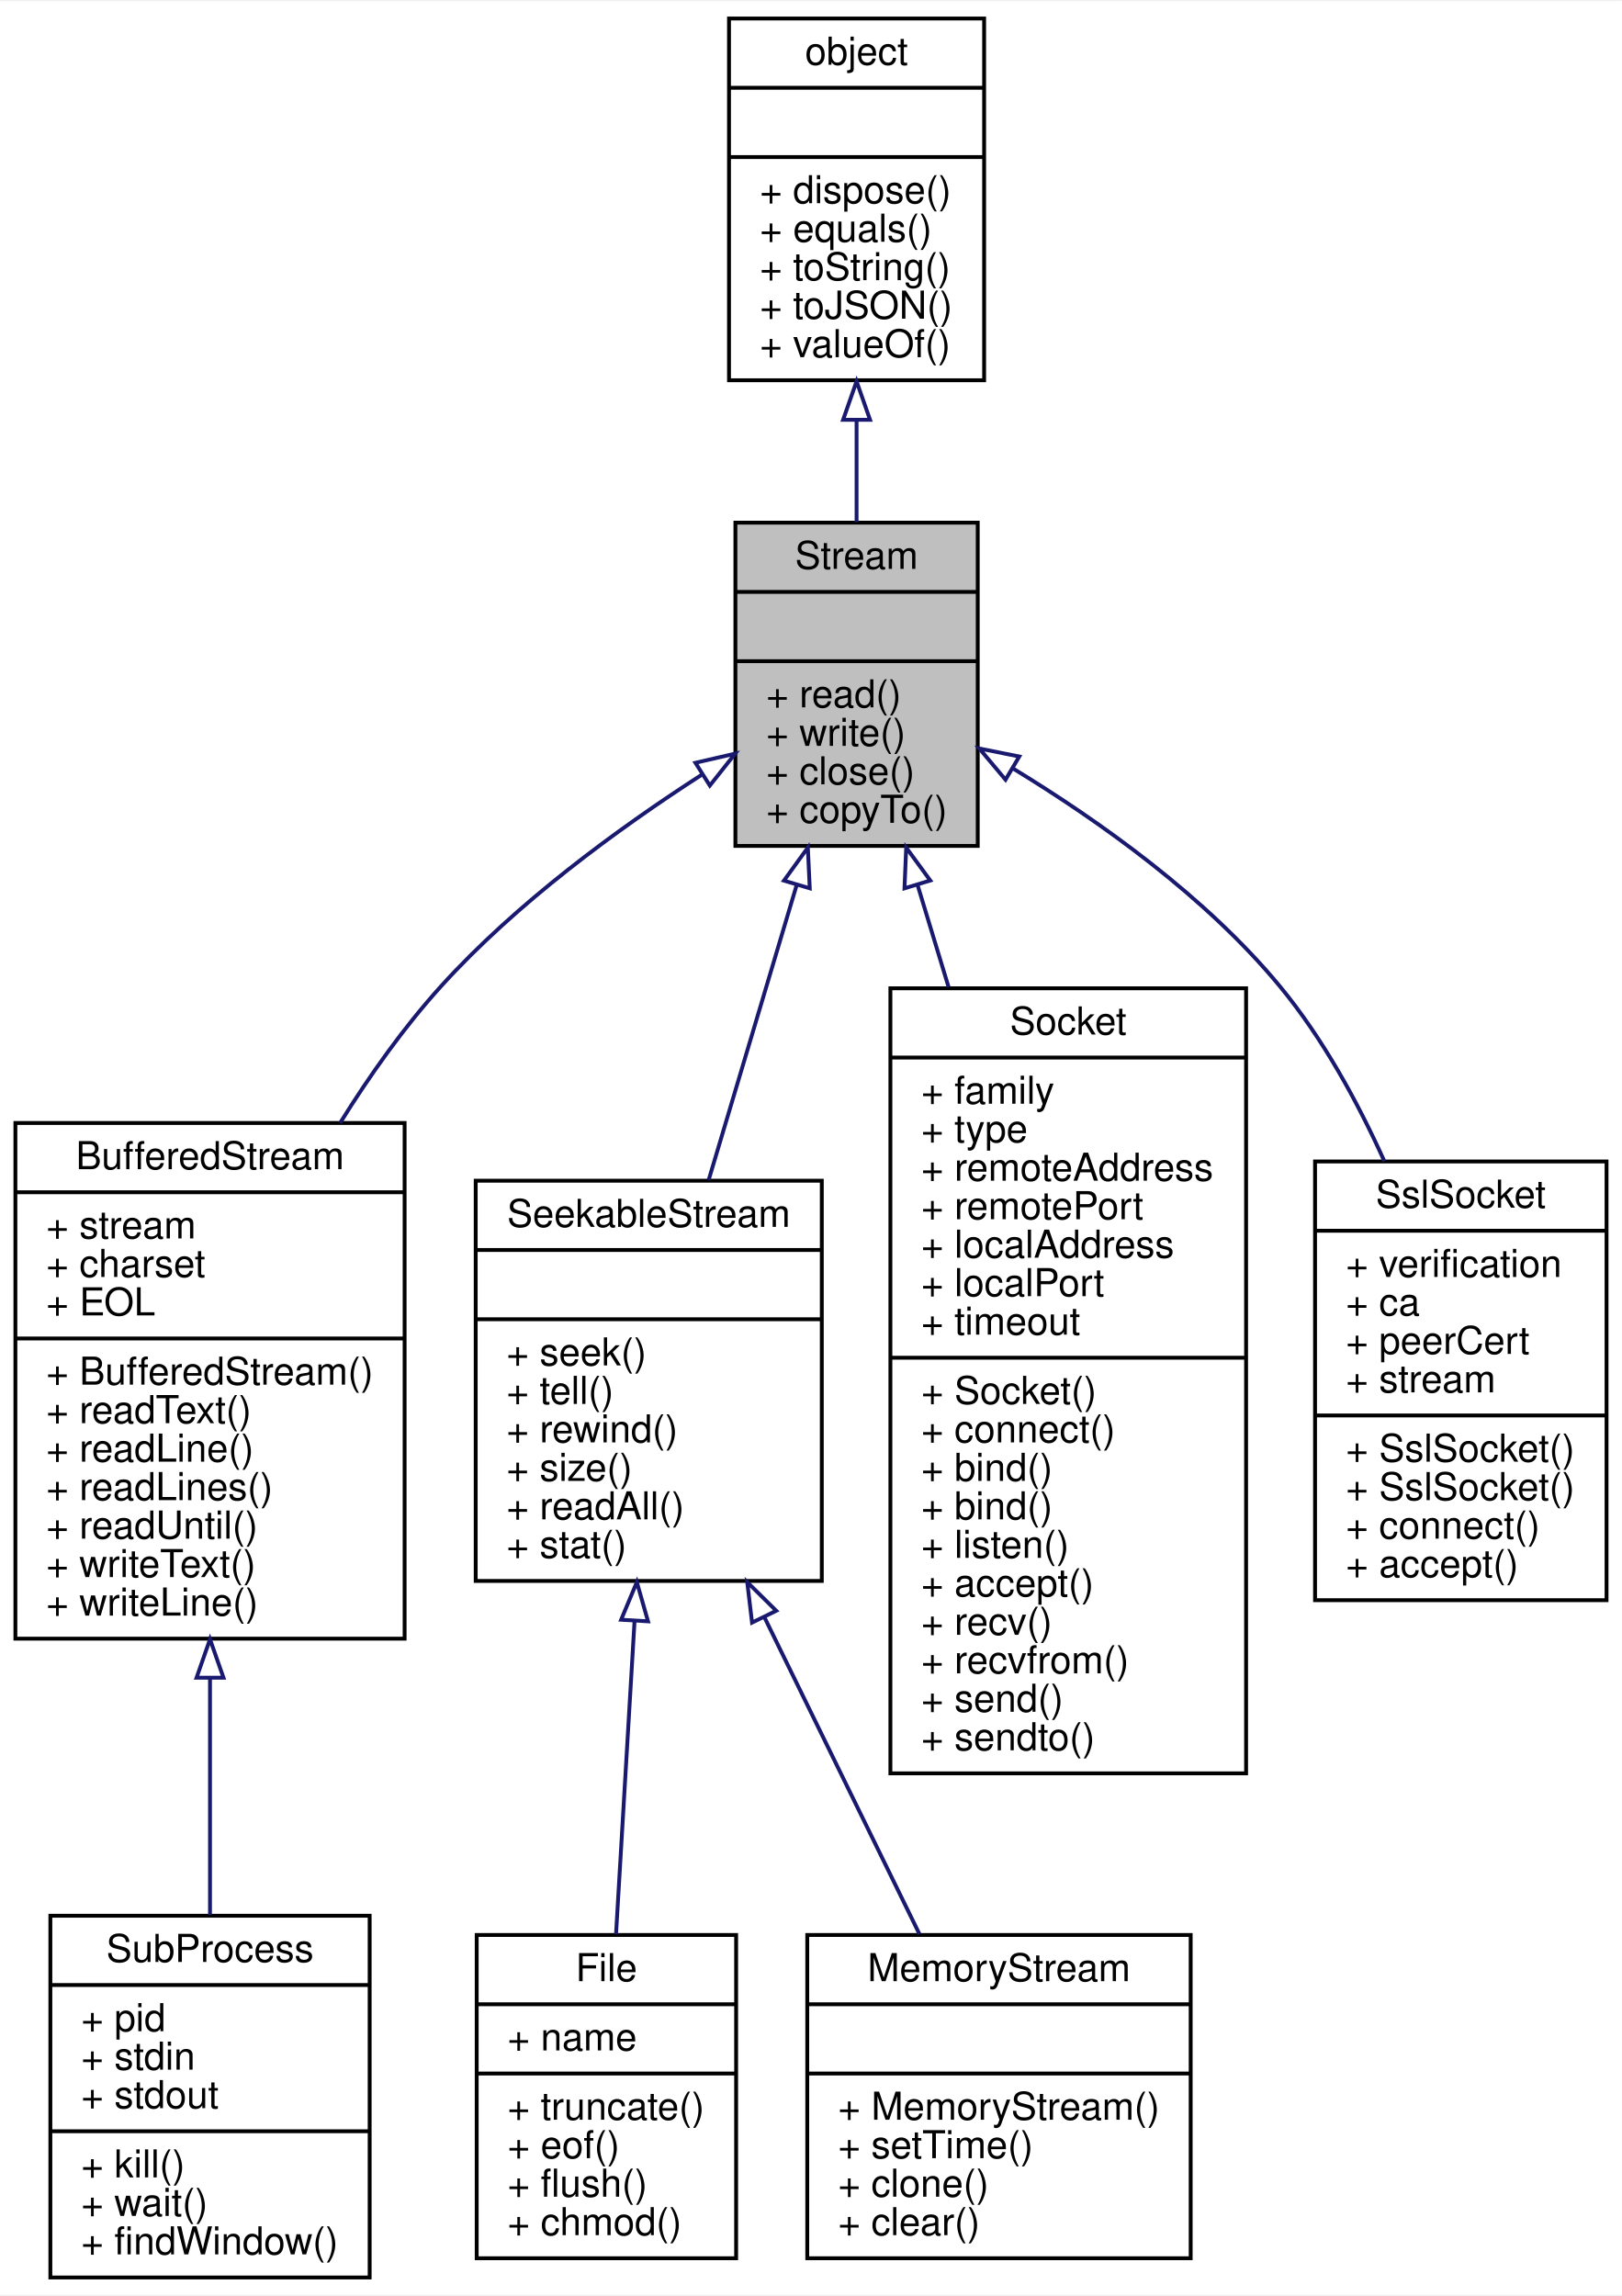
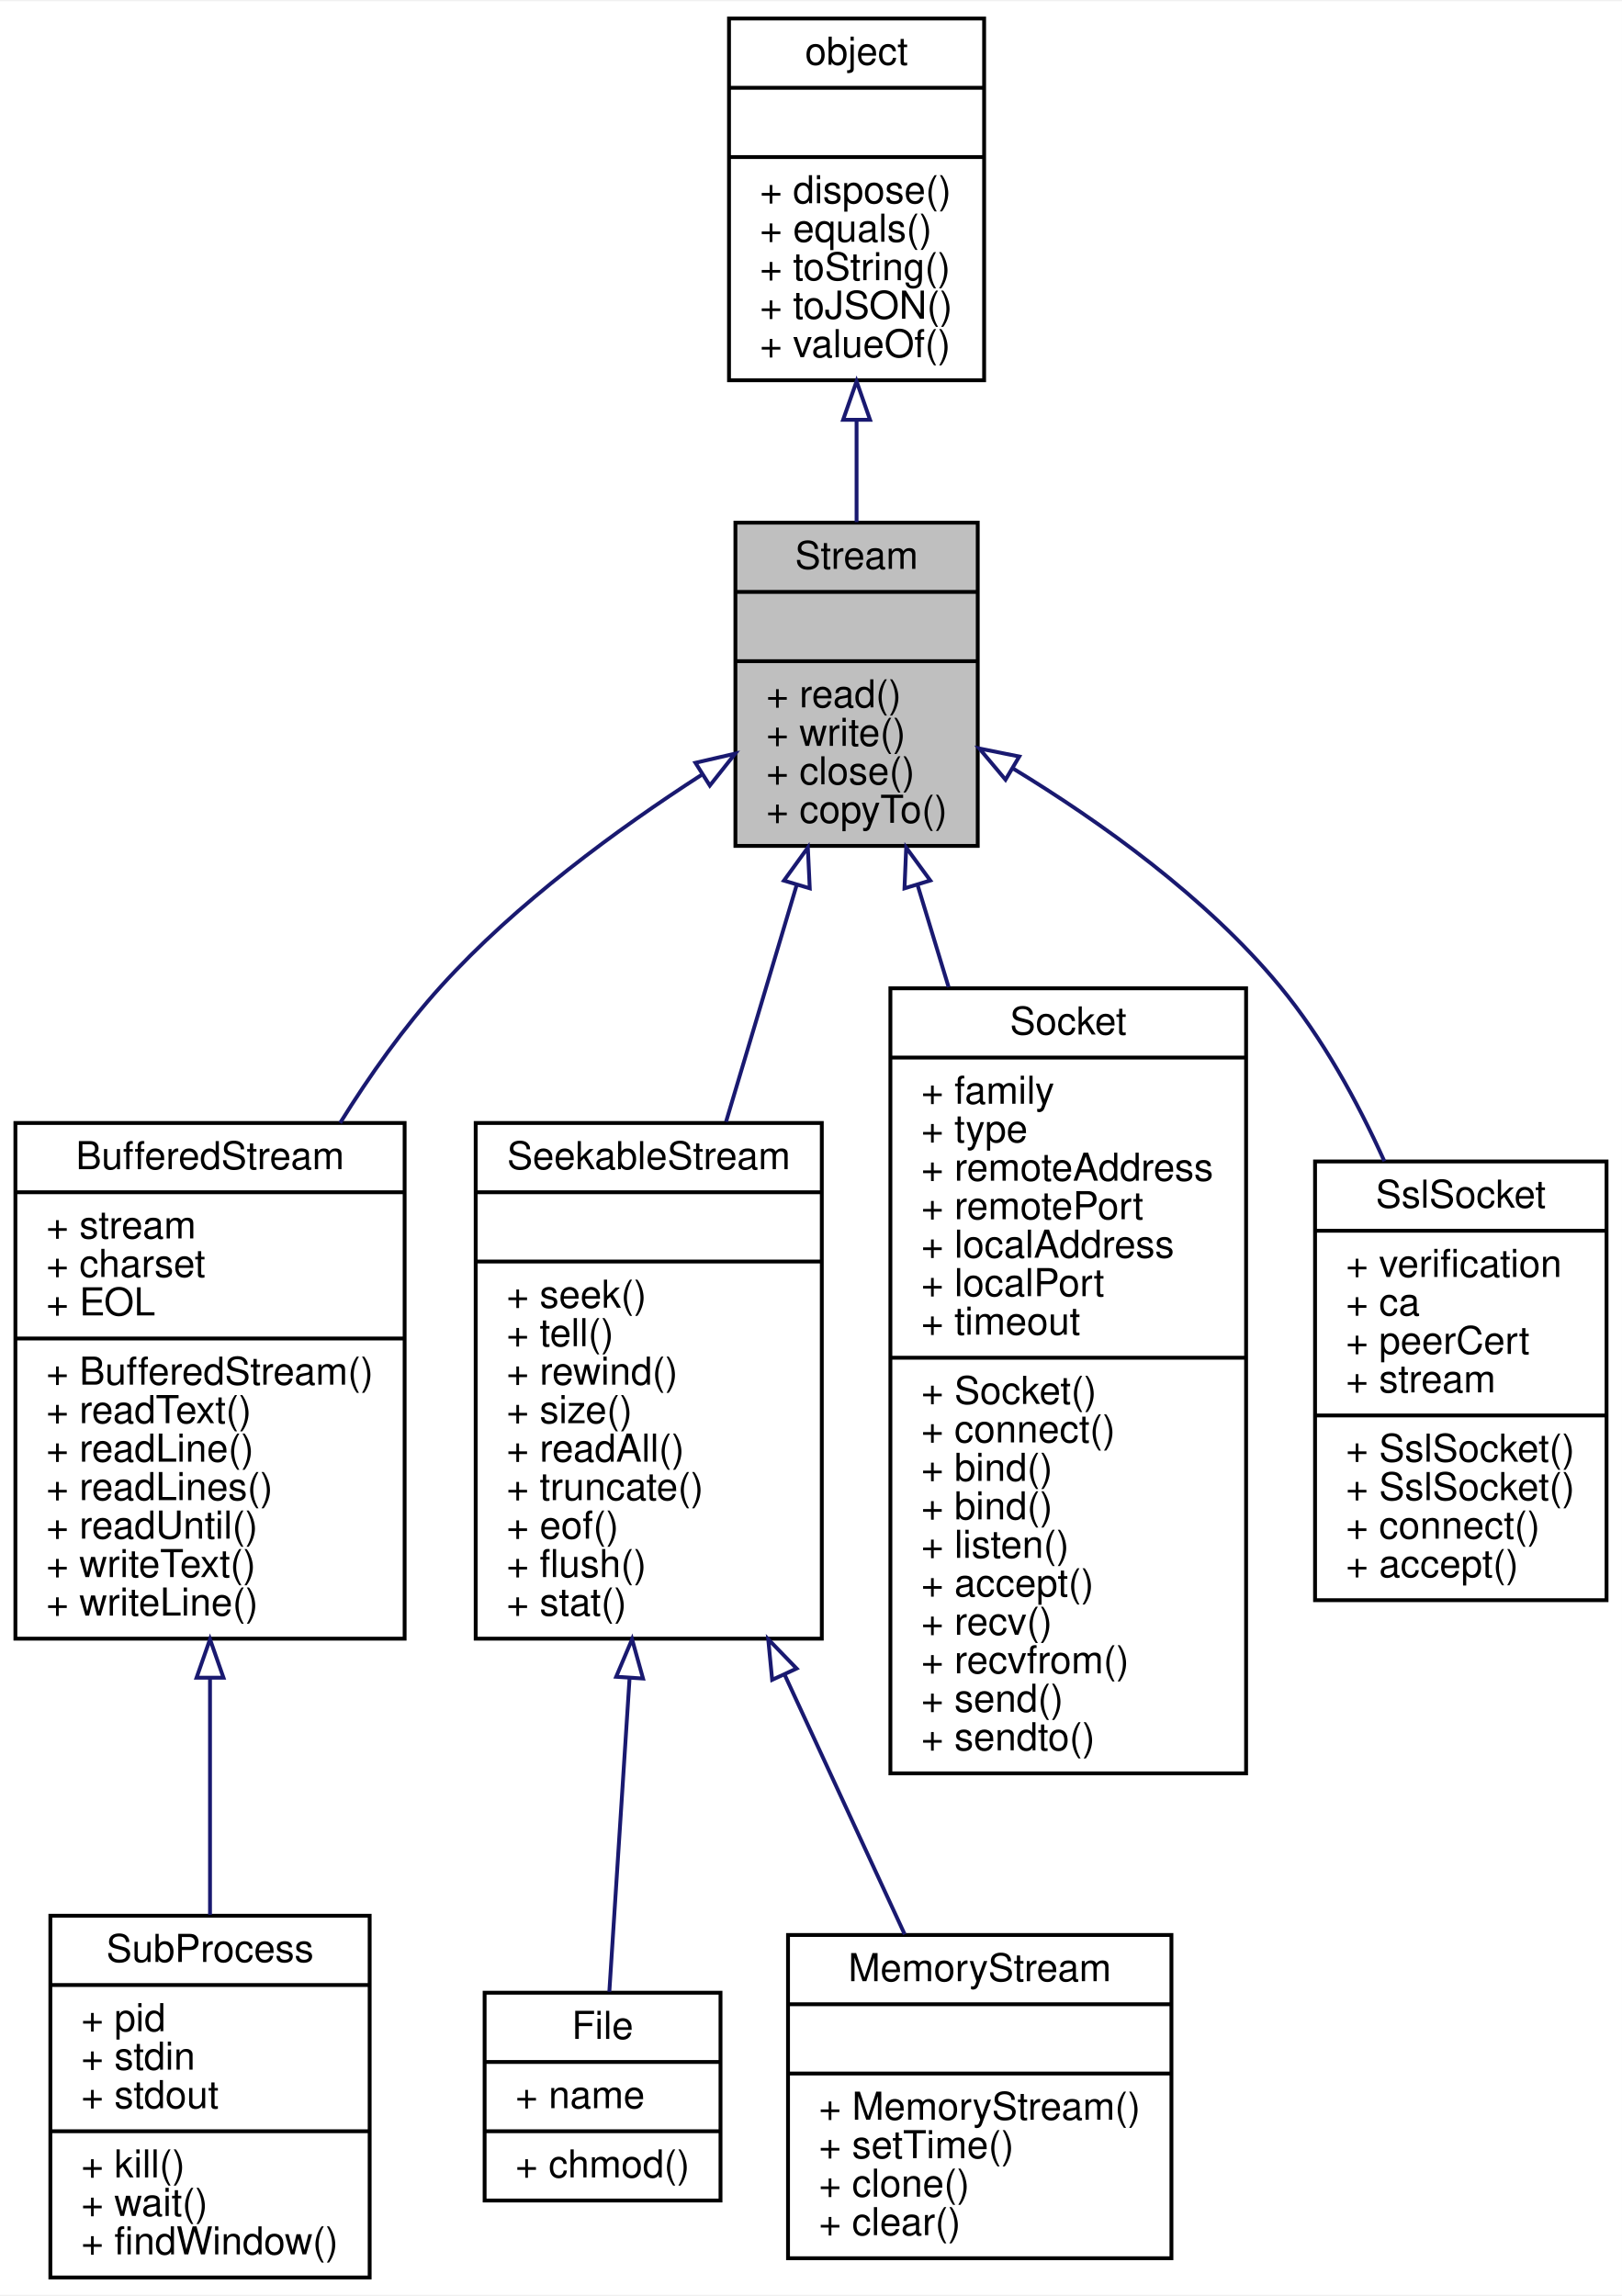
<svg xmlns="http://www.w3.org/2000/svg" xmlns:xlink="http://www.w3.org/1999/xlink" width="421pt" height="596pt" viewBox="0.00 0.00 421.44 596.00">
  <g id="graph0" class="graph" transform="scale(1 1) rotate(0) translate(4 592)">
    <polygon fill="#ffffff" stroke="transparent" points="-4,4 -4,-592 417.439,-592 417.439,4 -4,4" />
    <g id="node1" class="node">
      <polygon fill="#bfbfbf" stroke="#000000" points="187.087,-372.5 187.087,-456.5 250.05,-456.5 250.05,-372.5 187.087,-372.5" />
      <text text-anchor="middle" x="218.568" y="-444.5" font-family="Helvetica,sans-Serif" font-size="10.00" fill="#000000">Stream</text>
      <polyline fill="none" stroke="#000000" points="187.087,-438.5 250.05,-438.5 " />
      <text text-anchor="middle" x="218.568" y="-426.5" font-family="Helvetica,sans-Serif" font-size="10.00" fill="#000000"> </text>
      <polyline fill="none" stroke="#000000" points="187.087,-420.5 250.05,-420.5 " />
      <text text-anchor="start" x="195.087" y="-408.5" font-family="Helvetica,sans-Serif" font-size="10.00" fill="#000000">+ read()</text>
      <text text-anchor="start" x="195.087" y="-398.5" font-family="Helvetica,sans-Serif" font-size="10.00" fill="#000000">+ write()</text>
      <text text-anchor="start" x="195.087" y="-388.5" font-family="Helvetica,sans-Serif" font-size="10.00" fill="#000000">+ close()</text>
      <text text-anchor="start" x="195.087" y="-378.5" font-family="Helvetica,sans-Serif" font-size="10.00" fill="#000000">+ copyTo()</text>
    </g>
    <g id="node3" class="node">
      <g id="a_node3">
        <a xlink:href="../../d0/d37/interfaceBufferedStream.html" target="_top" xlink:title="缓存读取对象 ">
          <polygon fill="#ffffff" stroke="#000000" points="0,-166.5 0,-300.5 101.137,-300.5 101.137,-166.5 0,-166.5" />
          <text text-anchor="middle" x="50.568" y="-288.5" font-family="Helvetica,sans-Serif" font-size="10.00" fill="#000000">BufferedStream</text>
          <polyline fill="none" stroke="#000000" points="0,-282.5 101.137,-282.5 " />
          <text text-anchor="start" x="8" y="-270.5" font-family="Helvetica,sans-Serif" font-size="10.00" fill="#000000">+ stream</text>
          <text text-anchor="start" x="8" y="-260.5" font-family="Helvetica,sans-Serif" font-size="10.00" fill="#000000">+ charset</text>
          <text text-anchor="start" x="8" y="-250.5" font-family="Helvetica,sans-Serif" font-size="10.00" fill="#000000">+ EOL</text>
          <polyline fill="none" stroke="#000000" points="0,-244.5 101.137,-244.5 " />
          <text text-anchor="start" x="8" y="-232.5" font-family="Helvetica,sans-Serif" font-size="10.00" fill="#000000">+ BufferedStream()</text>
          <text text-anchor="start" x="8" y="-222.5" font-family="Helvetica,sans-Serif" font-size="10.00" fill="#000000">+ readText()</text>
          <text text-anchor="start" x="8" y="-212.5" font-family="Helvetica,sans-Serif" font-size="10.00" fill="#000000">+ readLine()</text>
          <text text-anchor="start" x="8" y="-202.5" font-family="Helvetica,sans-Serif" font-size="10.00" fill="#000000">+ readLines()</text>
          <text text-anchor="start" x="8" y="-192.5" font-family="Helvetica,sans-Serif" font-size="10.00" fill="#000000">+ readUntil()</text>
          <text text-anchor="start" x="8" y="-182.5" font-family="Helvetica,sans-Serif" font-size="10.00" fill="#000000">+ writeText()</text>
          <text text-anchor="start" x="8" y="-172.5" font-family="Helvetica,sans-Serif" font-size="10.00" fill="#000000">+ writeLine()</text>
        </a>
      </g>
    </g>
    <g id="edge2" class="edge">
      <path fill="none" stroke="#191970" d="M178.306,-390.971C156.51,-376.906 130.125,-357.594 110.568,-336 100.948,-325.378 92.13,-312.969 84.386,-300.526" />
      <polygon fill="none" stroke="#191970" points="176.7,-394.097 187.023,-396.479 180.438,-388.179 176.7,-394.097" />
    </g>
    <g id="node5" class="node">
      <g id="a_node5">
        <a xlink:href="../../d6/d9c/interfaceSeekableStream.html" target="_top" xlink:title="可移动当前指针的流对象接口 ">
-           <polygon fill="#ffffff" stroke="#000000" points="119.603,-181.5 119.603,-285.5 209.534,-285.5 209.534,-181.5 119.603,-181.5" />
-           <text text-anchor="middle" x="164.568" y="-273.5" font-family="Helvetica,sans-Serif" font-size="10.00" fill="#000000">SeekableStream</text>
-           <polyline fill="none" stroke="#000000" points="119.603,-267.5 209.534,-267.5 " />
-           <text text-anchor="middle" x="164.568" y="-255.5" font-family="Helvetica,sans-Serif" font-size="10.00" fill="#000000"> </text>
-           <polyline fill="none" stroke="#000000" points="119.603,-249.5 209.534,-249.5 " />
-           <text text-anchor="start" x="127.603" y="-237.5" font-family="Helvetica,sans-Serif" font-size="10.00" fill="#000000">+ seek()</text>
-           <text text-anchor="start" x="127.603" y="-227.5" font-family="Helvetica,sans-Serif" font-size="10.00" fill="#000000">+ tell()</text>
-           <text text-anchor="start" x="127.603" y="-217.5" font-family="Helvetica,sans-Serif" font-size="10.00" fill="#000000">+ rewind()</text>
-           <text text-anchor="start" x="127.603" y="-207.5" font-family="Helvetica,sans-Serif" font-size="10.00" fill="#000000">+ size()</text>
-           <text text-anchor="start" x="127.603" y="-197.5" font-family="Helvetica,sans-Serif" font-size="10.00" fill="#000000">+ readAll()</text>
-           <text text-anchor="start" x="127.603" y="-187.5" font-family="Helvetica,sans-Serif" font-size="10.00" fill="#000000">+ stat()</text>
+           <polygon fill="#ffffff" stroke="#000000" points="119.603,-166.5 119.603,-300.5 209.534,-300.5 209.534,-166.5 119.603,-166.5" />
+           <text text-anchor="middle" x="164.568" y="-288.5" font-family="Helvetica,sans-Serif" font-size="10.00" fill="#000000">SeekableStream</text>
+           <polyline fill="none" stroke="#000000" points="119.603,-282.5 209.534,-282.5 " />
+           <text text-anchor="middle" x="164.568" y="-270.5" font-family="Helvetica,sans-Serif" font-size="10.00" fill="#000000"> </text>
+           <polyline fill="none" stroke="#000000" points="119.603,-264.5 209.534,-264.5 " />
+           <text text-anchor="start" x="127.603" y="-252.5" font-family="Helvetica,sans-Serif" font-size="10.00" fill="#000000">+ seek()</text>
+           <text text-anchor="start" x="127.603" y="-242.5" font-family="Helvetica,sans-Serif" font-size="10.00" fill="#000000">+ tell()</text>
+           <text text-anchor="start" x="127.603" y="-232.5" font-family="Helvetica,sans-Serif" font-size="10.00" fill="#000000">+ rewind()</text>
+           <text text-anchor="start" x="127.603" y="-222.5" font-family="Helvetica,sans-Serif" font-size="10.00" fill="#000000">+ size()</text>
+           <text text-anchor="start" x="127.603" y="-212.5" font-family="Helvetica,sans-Serif" font-size="10.00" fill="#000000">+ readAll()</text>
+           <text text-anchor="start" x="127.603" y="-202.5" font-family="Helvetica,sans-Serif" font-size="10.00" fill="#000000">+ truncate()</text>
+           <text text-anchor="start" x="127.603" y="-192.5" font-family="Helvetica,sans-Serif" font-size="10.00" fill="#000000">+ eof()</text>
+           <text text-anchor="start" x="127.603" y="-182.5" font-family="Helvetica,sans-Serif" font-size="10.00" fill="#000000">+ flush()</text>
+           <text text-anchor="start" x="127.603" y="-172.5" font-family="Helvetica,sans-Serif" font-size="10.00" fill="#000000">+ stat()</text>
        </a>
      </g>
    </g>
    <g id="edge4" class="edge">
-       <path fill="none" stroke="#191970" d="M203.021,-362.388C195.837,-338.309 187.326,-309.781 180.14,-285.692" />
+       <path fill="none" stroke="#191970" d="M202.999,-362.314C197.276,-343.133 190.714,-321.136 184.65,-300.812" />
      <polygon fill="none" stroke="#191970" points="199.695,-363.482 205.908,-372.063 206.403,-361.48 199.695,-363.482" />
    </g>
    <g id="node8" class="node">
      <g id="a_node8">
        <a xlink:href="../../dd/d94/interfaceSocket.html" target="_top" xlink:title="网络套接口对象 ">
          <polygon fill="#ffffff" stroke="#000000" points="227.356,-131.5 227.356,-335.5 319.781,-335.5 319.781,-131.5 227.356,-131.5" />
          <text text-anchor="middle" x="273.568" y="-323.5" font-family="Helvetica,sans-Serif" font-size="10.00" fill="#000000">Socket</text>
          <polyline fill="none" stroke="#000000" points="227.356,-317.5 319.781,-317.5 " />
          <text text-anchor="start" x="235.356" y="-305.5" font-family="Helvetica,sans-Serif" font-size="10.00" fill="#000000">+ family</text>
          <text text-anchor="start" x="235.356" y="-295.5" font-family="Helvetica,sans-Serif" font-size="10.00" fill="#000000">+ type</text>
          <text text-anchor="start" x="235.356" y="-285.5" font-family="Helvetica,sans-Serif" font-size="10.00" fill="#000000">+ remoteAddress</text>
          <text text-anchor="start" x="235.356" y="-275.5" font-family="Helvetica,sans-Serif" font-size="10.00" fill="#000000">+ remotePort</text>
          <text text-anchor="start" x="235.356" y="-265.5" font-family="Helvetica,sans-Serif" font-size="10.00" fill="#000000">+ localAddress</text>
          <text text-anchor="start" x="235.356" y="-255.5" font-family="Helvetica,sans-Serif" font-size="10.00" fill="#000000">+ localPort</text>
          <text text-anchor="start" x="235.356" y="-245.5" font-family="Helvetica,sans-Serif" font-size="10.00" fill="#000000">+ timeout</text>
          <polyline fill="none" stroke="#000000" points="227.356,-239.5 319.781,-239.5 " />
          <text text-anchor="start" x="235.356" y="-227.5" font-family="Helvetica,sans-Serif" font-size="10.00" fill="#000000">+ Socket()</text>
          <text text-anchor="start" x="235.356" y="-217.5" font-family="Helvetica,sans-Serif" font-size="10.00" fill="#000000">+ connect()</text>
          <text text-anchor="start" x="235.356" y="-207.5" font-family="Helvetica,sans-Serif" font-size="10.00" fill="#000000">+ bind()</text>
          <text text-anchor="start" x="235.356" y="-197.5" font-family="Helvetica,sans-Serif" font-size="10.00" fill="#000000">+ bind()</text>
          <text text-anchor="start" x="235.356" y="-187.5" font-family="Helvetica,sans-Serif" font-size="10.00" fill="#000000">+ listen()</text>
          <text text-anchor="start" x="235.356" y="-177.5" font-family="Helvetica,sans-Serif" font-size="10.00" fill="#000000">+ accept()</text>
          <text text-anchor="start" x="235.356" y="-167.5" font-family="Helvetica,sans-Serif" font-size="10.00" fill="#000000">+ recv()</text>
          <text text-anchor="start" x="235.356" y="-157.5" font-family="Helvetica,sans-Serif" font-size="10.00" fill="#000000">+ recvfrom()</text>
          <text text-anchor="start" x="235.356" y="-147.5" font-family="Helvetica,sans-Serif" font-size="10.00" fill="#000000">+ send()</text>
          <text text-anchor="start" x="235.356" y="-137.5" font-family="Helvetica,sans-Serif" font-size="10.00" fill="#000000">+ sendto()</text>
        </a>
      </g>
    </g>
    <g id="edge7" class="edge">
      <path fill="none" stroke="#191970" d="M234.394,-362.42C236.961,-353.971 239.695,-344.974 242.479,-335.812" />
      <polygon fill="none" stroke="#191970" points="231.022,-361.478 231.463,-372.063 237.72,-363.513 231.022,-361.478" />
    </g>
    <g id="node9" class="node">
      <g id="a_node9">
        <a xlink:href="../../d0/d97/interfaceSslSocket.html" target="_top" xlink:title="ssl 网络套接口对象 ">
          <polygon fill="#ffffff" stroke="#000000" points="337.698,-176.5 337.698,-290.5 413.439,-290.5 413.439,-176.5 337.698,-176.5" />
          <text text-anchor="middle" x="375.568" y="-278.5" font-family="Helvetica,sans-Serif" font-size="10.00" fill="#000000">SslSocket</text>
          <polyline fill="none" stroke="#000000" points="337.698,-272.5 413.439,-272.5 " />
          <text text-anchor="start" x="345.698" y="-260.5" font-family="Helvetica,sans-Serif" font-size="10.00" fill="#000000">+ verification</text>
          <text text-anchor="start" x="345.698" y="-250.5" font-family="Helvetica,sans-Serif" font-size="10.00" fill="#000000">+ ca</text>
          <text text-anchor="start" x="345.698" y="-240.5" font-family="Helvetica,sans-Serif" font-size="10.00" fill="#000000">+ peerCert</text>
          <text text-anchor="start" x="345.698" y="-230.5" font-family="Helvetica,sans-Serif" font-size="10.00" fill="#000000">+ stream</text>
          <polyline fill="none" stroke="#000000" points="337.698,-224.5 413.439,-224.5 " />
          <text text-anchor="start" x="345.698" y="-212.5" font-family="Helvetica,sans-Serif" font-size="10.00" fill="#000000">+ SslSocket()</text>
          <text text-anchor="start" x="345.698" y="-202.5" font-family="Helvetica,sans-Serif" font-size="10.00" fill="#000000">+ SslSocket()</text>
          <text text-anchor="start" x="345.698" y="-192.5" font-family="Helvetica,sans-Serif" font-size="10.00" fill="#000000">+ connect()</text>
          <text text-anchor="start" x="345.698" y="-182.5" font-family="Helvetica,sans-Serif" font-size="10.00" fill="#000000">+ accept()</text>
        </a>
      </g>
    </g>
    <g id="edge8" class="edge">
      <path fill="none" stroke="#191970" d="M259.22,-392.617C281.939,-378.78 309.441,-359.154 328.568,-336 339.603,-322.643 348.625,-306.271 355.707,-290.565" />
      <polygon fill="none" stroke="#191970" points="257.271,-389.704 250.456,-397.816 260.842,-395.724 257.271,-389.704" />
    </g>
    <g id="node2" class="node">
      <g id="a_node2">
        <a xlink:href="../../db/d38/interfaceobject.html" target="_top" xlink:title="基础对象，所有对象均继承于此 ">
          <polygon fill="#ffffff" stroke="#000000" points="185.424,-493.5 185.424,-587.5 251.712,-587.5 251.712,-493.5 185.424,-493.5" />
          <text text-anchor="middle" x="218.568" y="-575.5" font-family="Helvetica,sans-Serif" font-size="10.00" fill="#000000">object</text>
          <polyline fill="none" stroke="#000000" points="185.424,-569.5 251.712,-569.5 " />
          <text text-anchor="middle" x="218.568" y="-557.5" font-family="Helvetica,sans-Serif" font-size="10.00" fill="#000000"> </text>
          <polyline fill="none" stroke="#000000" points="185.424,-551.5 251.712,-551.5 " />
          <text text-anchor="start" x="193.424" y="-539.5" font-family="Helvetica,sans-Serif" font-size="10.00" fill="#000000">+ dispose()</text>
          <text text-anchor="start" x="193.424" y="-529.5" font-family="Helvetica,sans-Serif" font-size="10.00" fill="#000000">+ equals()</text>
          <text text-anchor="start" x="193.424" y="-519.5" font-family="Helvetica,sans-Serif" font-size="10.00" fill="#000000">+ toString()</text>
          <text text-anchor="start" x="193.424" y="-509.5" font-family="Helvetica,sans-Serif" font-size="10.00" fill="#000000">+ toJSON()</text>
          <text text-anchor="start" x="193.424" y="-499.5" font-family="Helvetica,sans-Serif" font-size="10.00" fill="#000000">+ valueOf()</text>
        </a>
      </g>
    </g>
    <g id="edge1" class="edge">
      <path fill="none" stroke="#191970" d="M218.568,-482.939C218.568,-474.085 218.568,-465.087 218.568,-456.651" />
      <polygon fill="none" stroke="#191970" points="215.069,-483.224 218.568,-493.224 222.069,-483.224 215.069,-483.224" />
    </g>
    <g id="node4" class="node">
      <g id="a_node4">
        <a xlink:href="../../d8/d10/interfaceSubProcess.html" target="_top" xlink:title="子进程对象 ">
          <polygon fill="#ffffff" stroke="#000000" points="9.085,-.5 9.085,-94.5 92.052,-94.5 92.052,-.5 9.085,-.5" />
          <text text-anchor="middle" x="50.568" y="-82.5" font-family="Helvetica,sans-Serif" font-size="10.00" fill="#000000">SubProcess</text>
          <polyline fill="none" stroke="#000000" points="9.085,-76.5 92.052,-76.5 " />
          <text text-anchor="start" x="17.084" y="-64.5" font-family="Helvetica,sans-Serif" font-size="10.00" fill="#000000">+ pid</text>
          <text text-anchor="start" x="17.084" y="-54.5" font-family="Helvetica,sans-Serif" font-size="10.00" fill="#000000">+ stdin</text>
          <text text-anchor="start" x="17.084" y="-44.5" font-family="Helvetica,sans-Serif" font-size="10.00" fill="#000000">+ stdout</text>
          <polyline fill="none" stroke="#000000" points="9.085,-38.5 92.052,-38.5 " />
          <text text-anchor="start" x="17.084" y="-26.5" font-family="Helvetica,sans-Serif" font-size="10.00" fill="#000000">+ kill()</text>
          <text text-anchor="start" x="17.084" y="-16.5" font-family="Helvetica,sans-Serif" font-size="10.00" fill="#000000">+ wait()</text>
          <text text-anchor="start" x="17.084" y="-6.5" font-family="Helvetica,sans-Serif" font-size="10.00" fill="#000000">+ findWindow()</text>
        </a>
      </g>
    </g>
    <g id="edge3" class="edge">
      <path fill="none" stroke="#191970" d="M50.568,-156.215C50.568,-135.354 50.568,-113.406 50.568,-94.736" />
      <polygon fill="none" stroke="#191970" points="47.069,-156.35 50.568,-166.35 54.069,-156.35 47.069,-156.35" />
    </g>
    <g id="node6" class="node">
      <g id="a_node6">
        <a xlink:href="../../d3/d3a/interfaceFile.html" target="_top" xlink:title="文件操作对象，用于二进制文件读写 ">
-           <polygon fill="#ffffff" stroke="#000000" points="119.863,-5.5 119.863,-89.5 187.274,-89.5 187.274,-5.5 119.863,-5.5" />
-           <text text-anchor="middle" x="153.568" y="-77.5" font-family="Helvetica,sans-Serif" font-size="10.00" fill="#000000">File</text>
-           <polyline fill="none" stroke="#000000" points="119.863,-71.5 187.274,-71.5 " />
-           <text text-anchor="start" x="127.863" y="-59.5" font-family="Helvetica,sans-Serif" font-size="10.00" fill="#000000">+ name</text>
-           <polyline fill="none" stroke="#000000" points="119.863,-53.5 187.274,-53.5 " />
-           <text text-anchor="start" x="127.863" y="-41.5" font-family="Helvetica,sans-Serif" font-size="10.00" fill="#000000">+ truncate()</text>
-           <text text-anchor="start" x="127.863" y="-31.5" font-family="Helvetica,sans-Serif" font-size="10.00" fill="#000000">+ eof()</text>
-           <text text-anchor="start" x="127.863" y="-21.5" font-family="Helvetica,sans-Serif" font-size="10.00" fill="#000000">+ flush()</text>
-           <text text-anchor="start" x="127.863" y="-11.5" font-family="Helvetica,sans-Serif" font-size="10.00" fill="#000000">+ chmod()</text>
+           <polygon fill="#ffffff" stroke="#000000" points="121.922,-20.5 121.922,-74.5 183.215,-74.5 183.215,-20.5 121.922,-20.5" />
+           <text text-anchor="middle" x="152.568" y="-62.5" font-family="Helvetica,sans-Serif" font-size="10.00" fill="#000000">File</text>
+           <polyline fill="none" stroke="#000000" points="121.922,-56.5 183.215,-56.5 " />
+           <text text-anchor="start" x="129.922" y="-44.5" font-family="Helvetica,sans-Serif" font-size="10.00" fill="#000000">+ name</text>
+           <polyline fill="none" stroke="#000000" points="121.922,-38.5 183.215,-38.5 " />
+           <text text-anchor="start" x="129.922" y="-26.5" font-family="Helvetica,sans-Serif" font-size="10.00" fill="#000000">+ chmod()</text>
        </a>
      </g>
    </g>
    <g id="edge5" class="edge">
-       <path fill="none" stroke="#191970" d="M160.881,-171.141C159.297,-144.368 157.488,-113.78 156.066,-89.727" />
-       <polygon fill="none" stroke="#191970" points="157.391,-171.418 161.475,-181.194 164.378,-171.004 157.391,-171.418" />
+       <path fill="none" stroke="#191970" d="M159.582,-156.215C157.714,-127.262 155.711,-96.217 154.326,-74.745" />
+       <polygon fill="none" stroke="#191970" points="156.099,-156.596 160.236,-166.35 163.085,-156.145 156.099,-156.596" />
    </g>
    <g id="node7" class="node">
      <g id="a_node7">
        <a xlink:href="../../d2/d93/interfaceMemoryStream.html" target="_top" xlink:title="内存流对象 ">
-           <polygon fill="#ffffff" stroke="#000000" points="205.757,-5.5 205.757,-89.5 305.38,-89.5 305.38,-5.5 205.757,-5.5" />
-           <text text-anchor="middle" x="255.568" y="-77.5" font-family="Helvetica,sans-Serif" font-size="10.00" fill="#000000">MemoryStream</text>
-           <polyline fill="none" stroke="#000000" points="205.757,-71.5 305.38,-71.5 " />
-           <text text-anchor="middle" x="255.568" y="-59.5" font-family="Helvetica,sans-Serif" font-size="10.00" fill="#000000"> </text>
-           <polyline fill="none" stroke="#000000" points="205.757,-53.5 305.38,-53.5 " />
-           <text text-anchor="start" x="213.757" y="-41.5" font-family="Helvetica,sans-Serif" font-size="10.00" fill="#000000">+ MemoryStream()</text>
-           <text text-anchor="start" x="213.757" y="-31.5" font-family="Helvetica,sans-Serif" font-size="10.00" fill="#000000">+ setTime()</text>
-           <text text-anchor="start" x="213.757" y="-21.5" font-family="Helvetica,sans-Serif" font-size="10.00" fill="#000000">+ clone()</text>
-           <text text-anchor="start" x="213.757" y="-11.5" font-family="Helvetica,sans-Serif" font-size="10.00" fill="#000000">+ clear()</text>
+           <polygon fill="#ffffff" stroke="#000000" points="200.757,-5.5 200.757,-89.5 300.38,-89.5 300.38,-5.5 200.757,-5.5" />
+           <text text-anchor="middle" x="250.568" y="-77.5" font-family="Helvetica,sans-Serif" font-size="10.00" fill="#000000">MemoryStream</text>
+           <polyline fill="none" stroke="#000000" points="200.757,-71.5 300.38,-71.5 " />
+           <text text-anchor="middle" x="250.568" y="-59.5" font-family="Helvetica,sans-Serif" font-size="10.00" fill="#000000"> </text>
+           <polyline fill="none" stroke="#000000" points="200.757,-53.5 300.38,-53.5 " />
+           <text text-anchor="start" x="208.757" y="-41.5" font-family="Helvetica,sans-Serif" font-size="10.00" fill="#000000">+ MemoryStream()</text>
+           <text text-anchor="start" x="208.757" y="-31.5" font-family="Helvetica,sans-Serif" font-size="10.00" fill="#000000">+ setTime()</text>
+           <text text-anchor="start" x="208.757" y="-21.5" font-family="Helvetica,sans-Serif" font-size="10.00" fill="#000000">+ clone()</text>
+           <text text-anchor="start" x="208.757" y="-11.5" font-family="Helvetica,sans-Serif" font-size="10.00" fill="#000000">+ clear()</text>
        </a>
      </g>
    </g>
    <g id="edge6" class="edge">
-       <path fill="none" stroke="#191970" d="M194.559,-172.2C207.78,-145.177 222.985,-114.098 234.909,-89.727" />
-       <polygon fill="none" stroke="#191970" points="191.41,-170.673 190.159,-181.194 197.698,-173.749 191.41,-170.673" />
+       <path fill="none" stroke="#191970" d="M199.825,-157.247C210.497,-134.166 221.827,-109.662 231.067,-89.677" />
+       <polygon fill="none" stroke="#191970" points="196.636,-155.804 195.616,-166.35 202.99,-158.742 196.636,-155.804" />
    </g>
  </g>
</svg>
